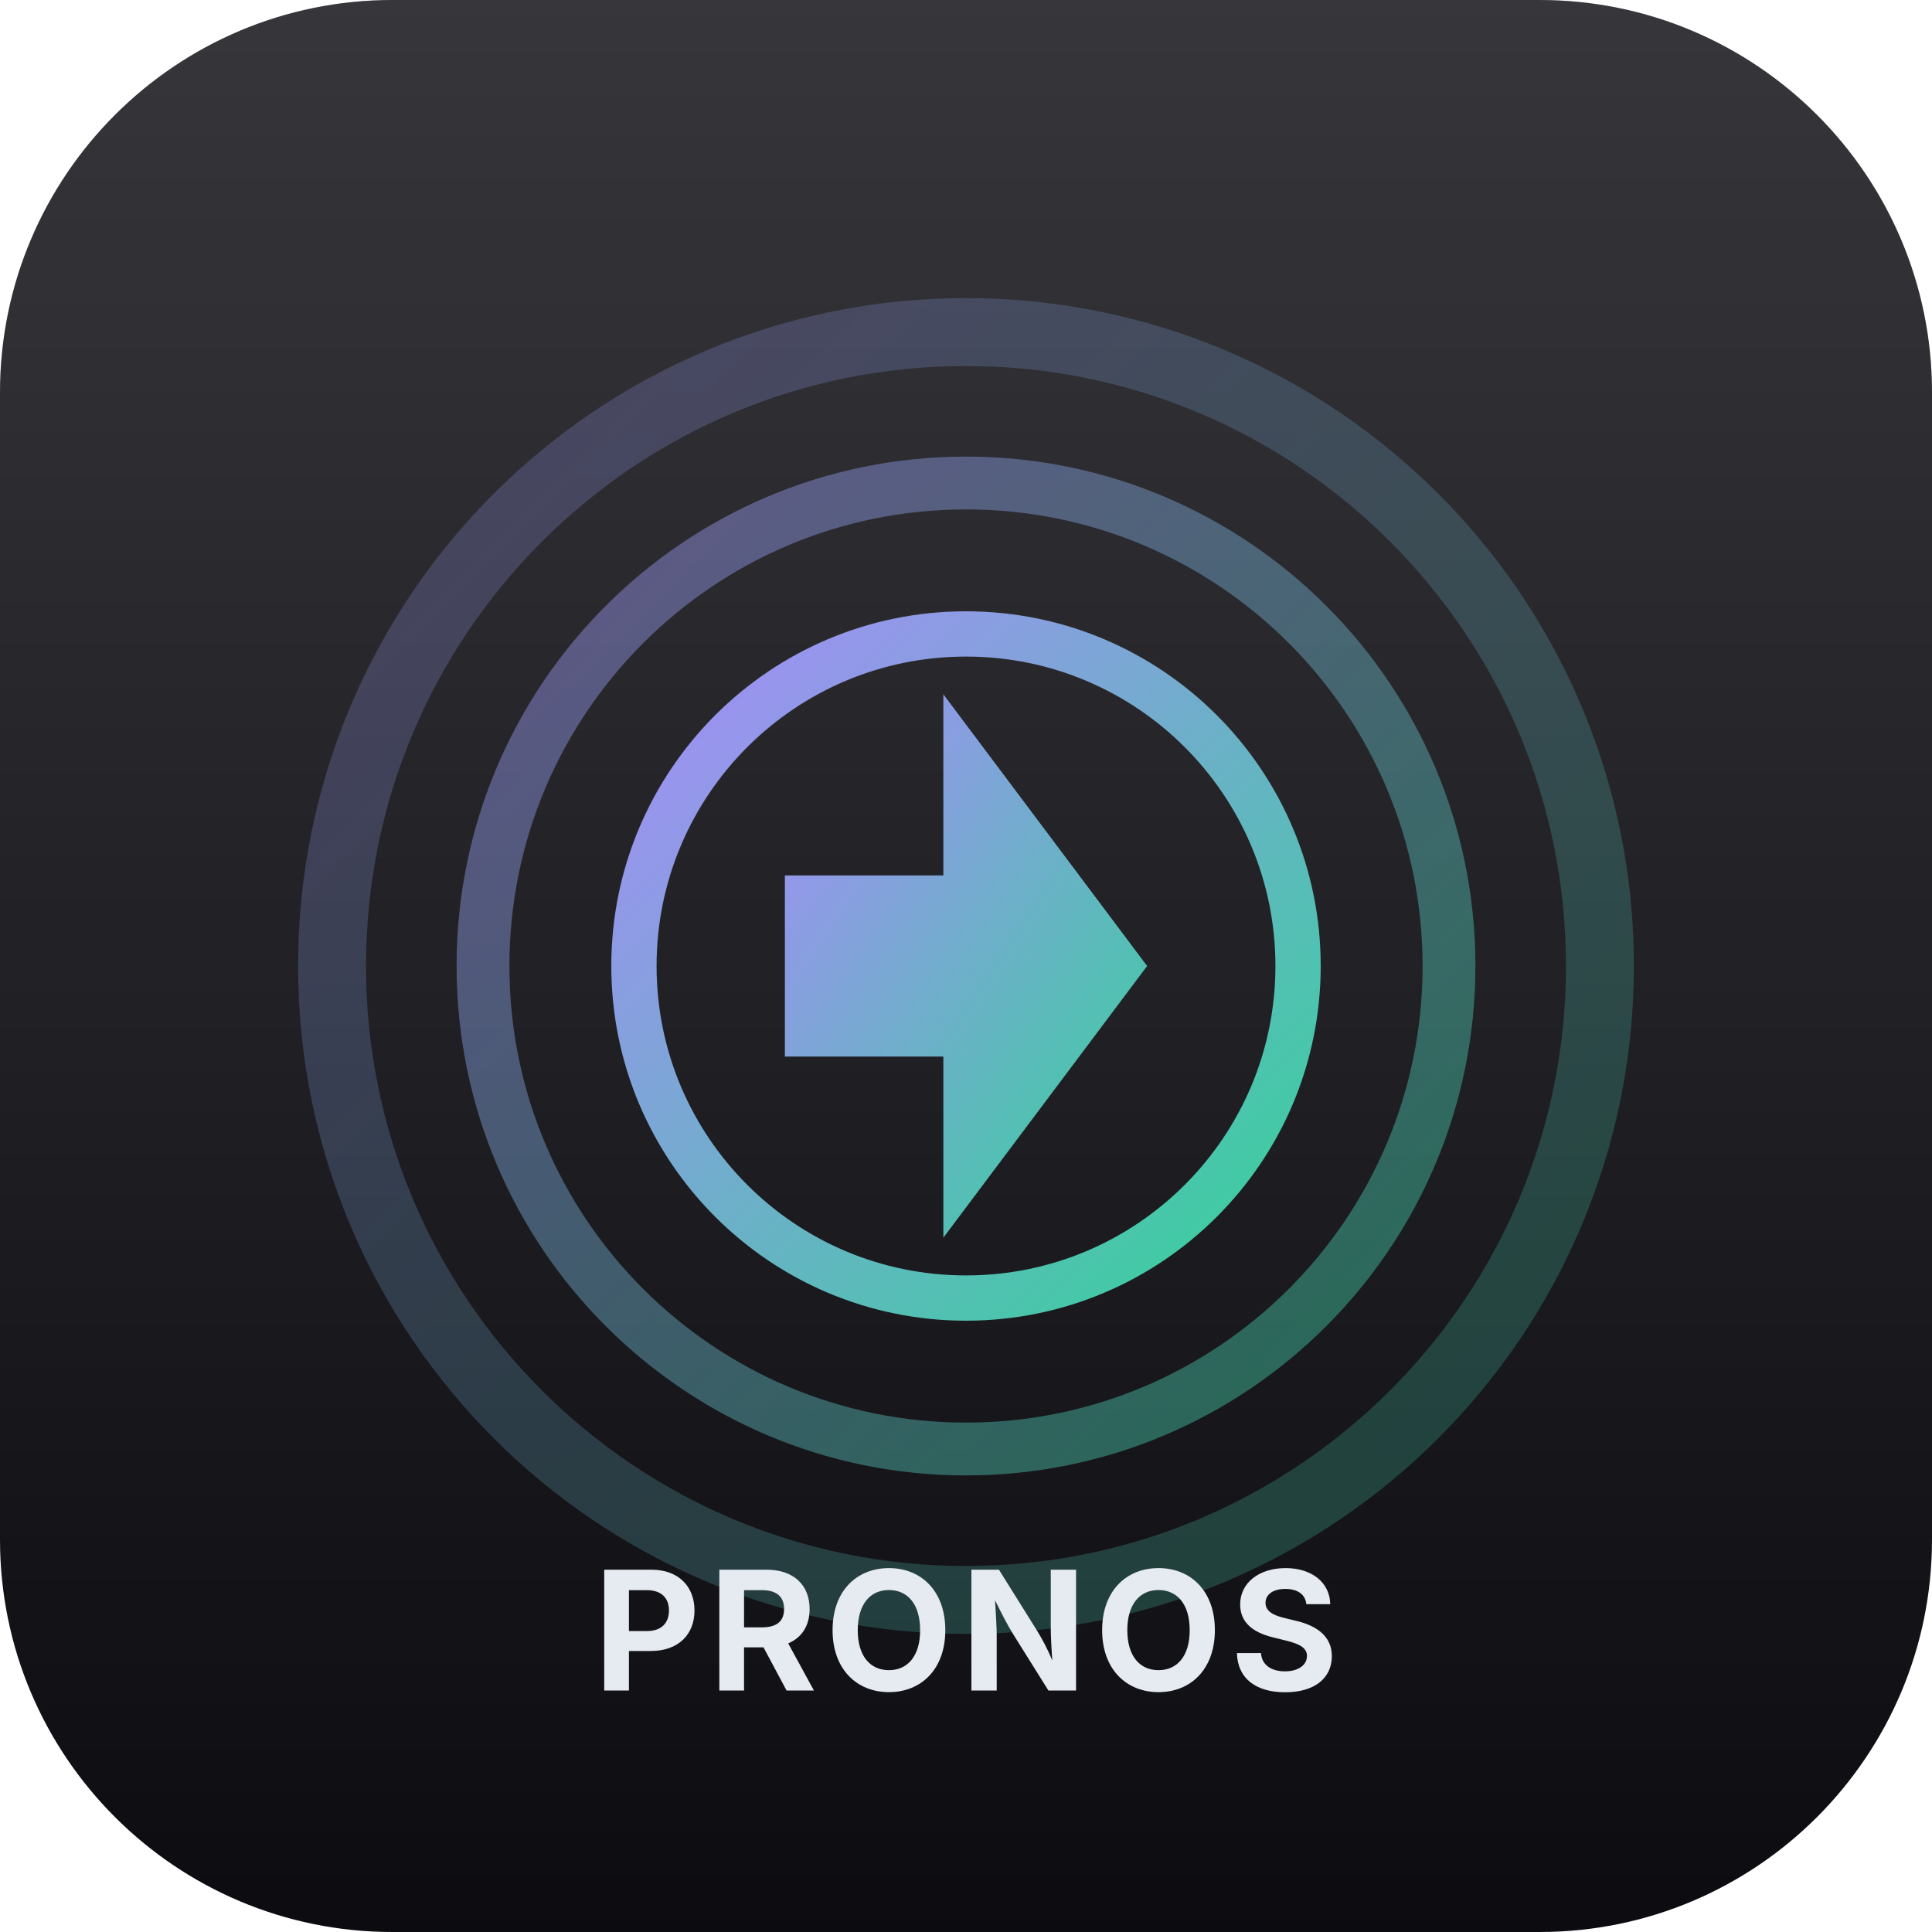
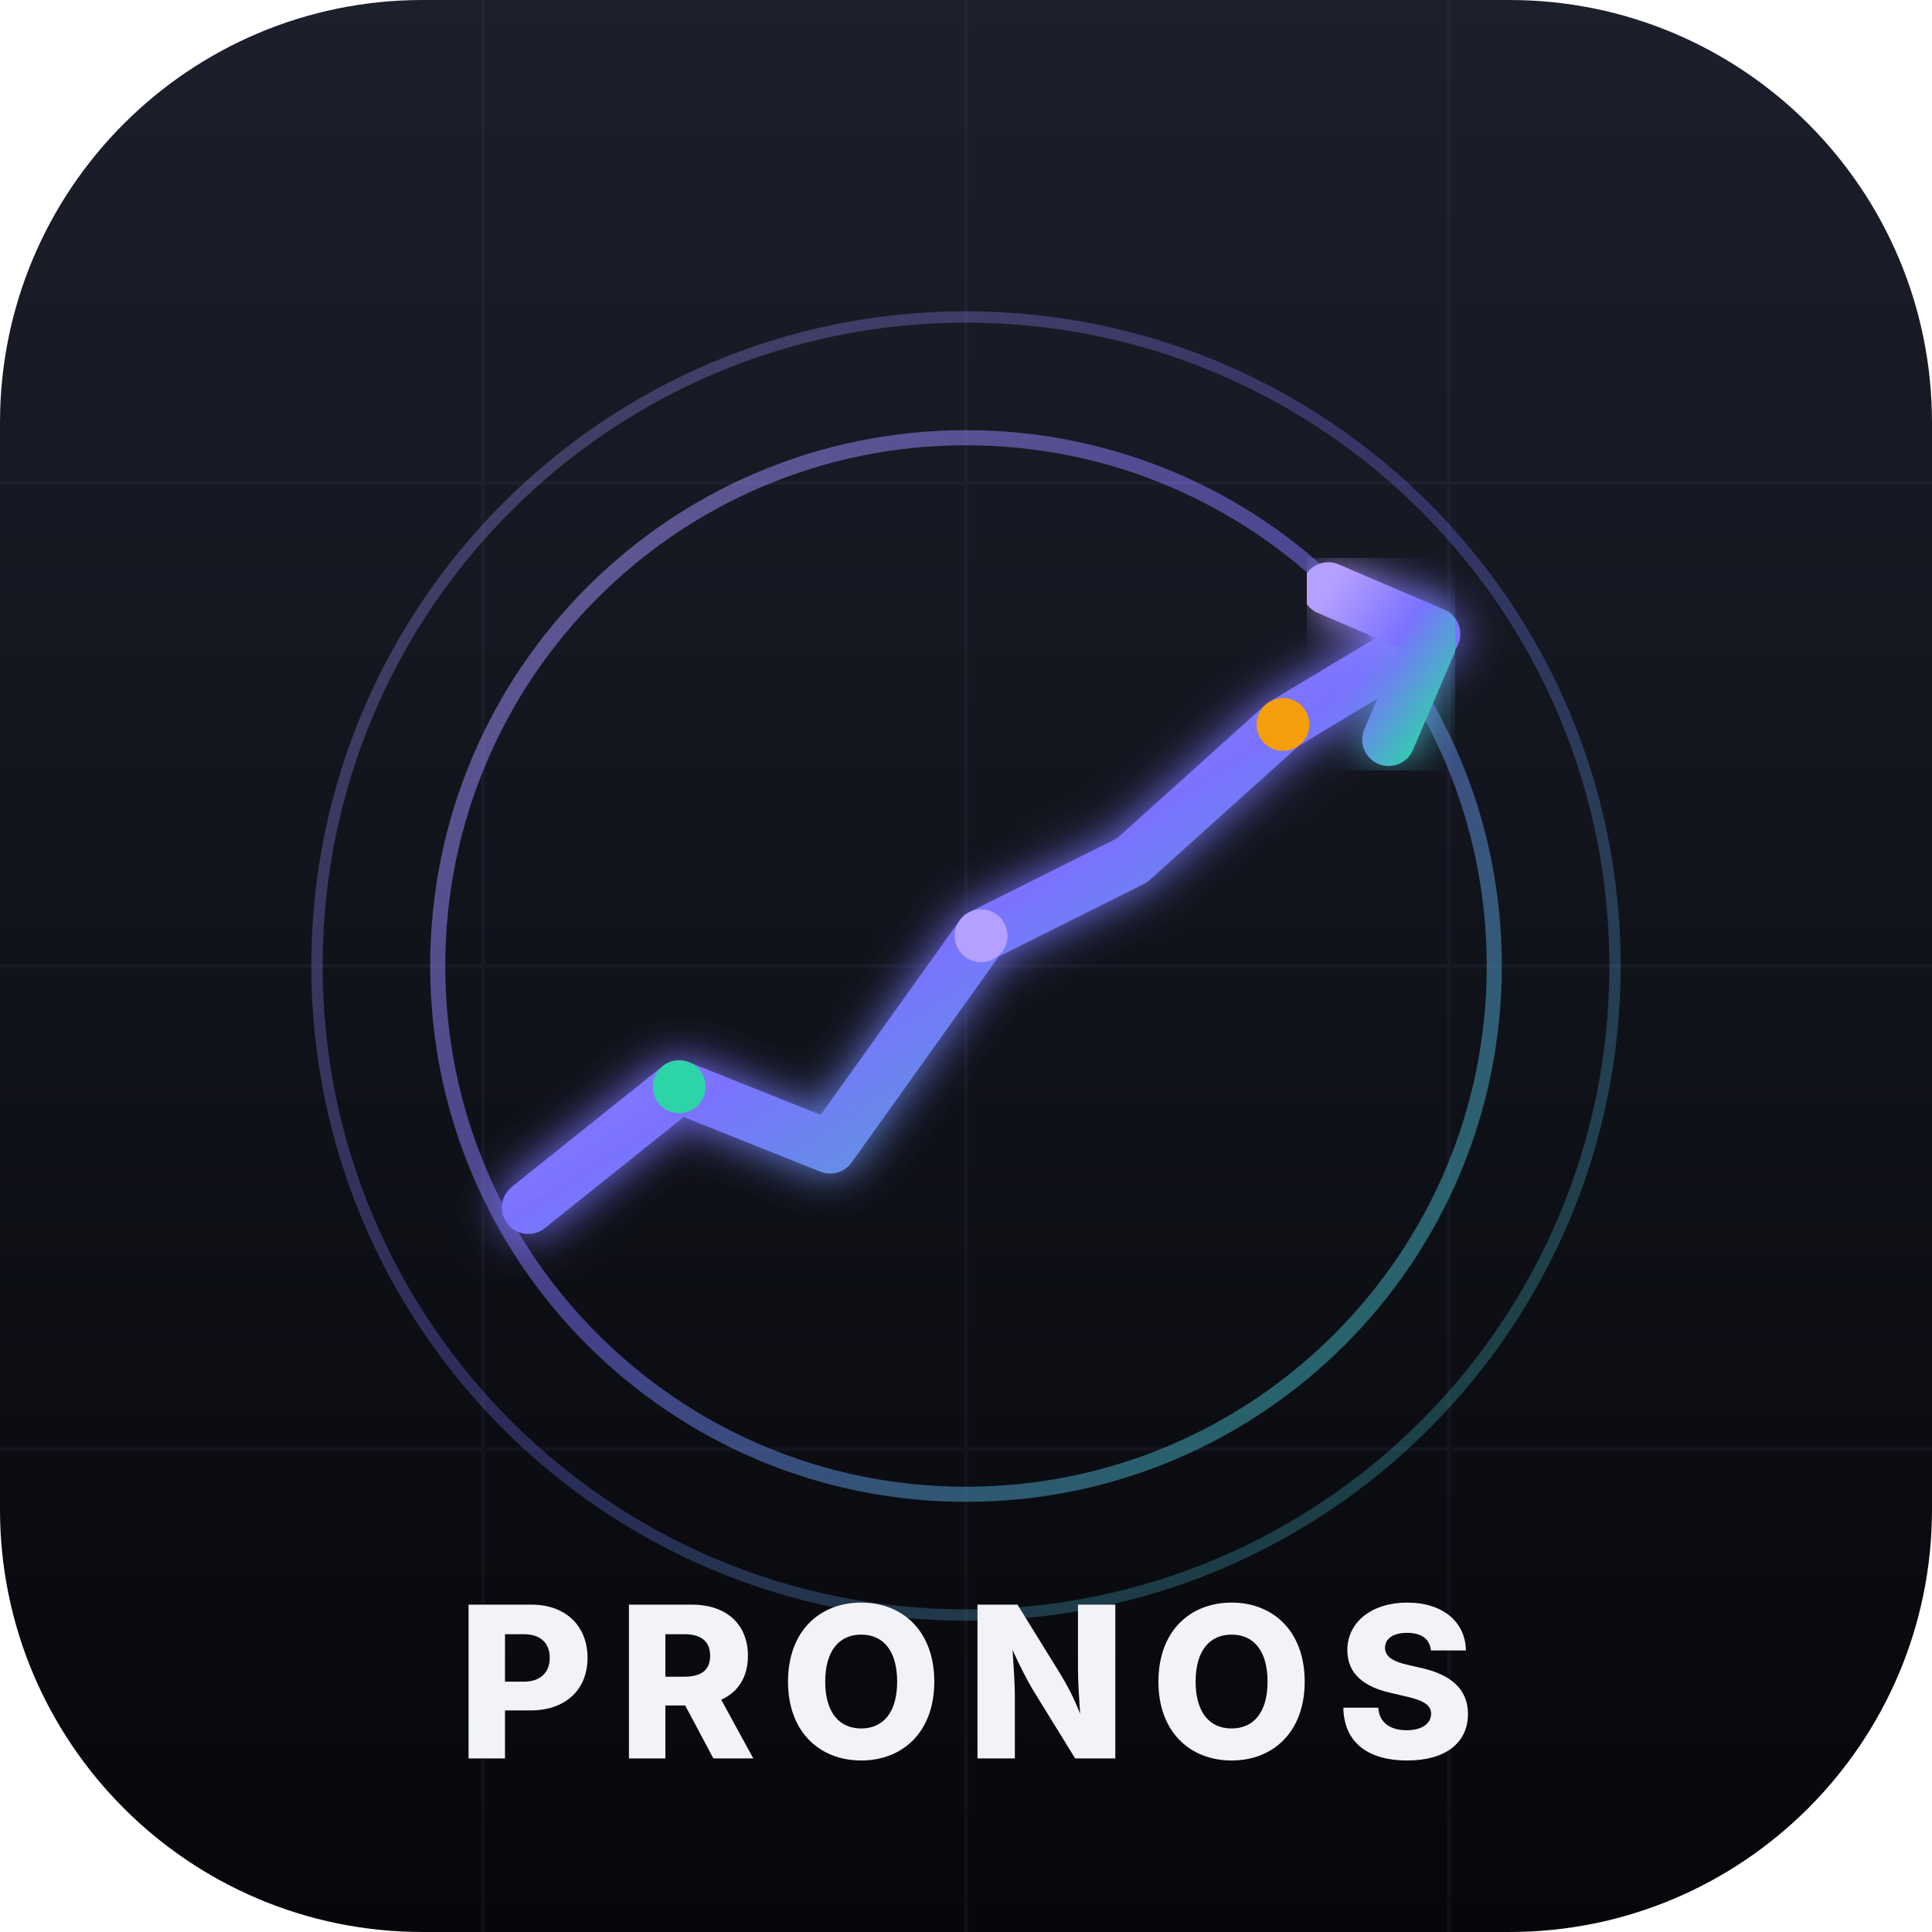
- <svg xmlns="http://www.w3.org/2000/svg" viewBox="0 0 512 512">
+ <svg xmlns="http://www.w3.org/2000/svg" viewBox="0 0 512 512" role="img" aria-label="Logo Pronos data-driven">
  <defs>
-     <linearGradient id="g" x1="0" y1="0" x2="1" y2="1">
-       <stop offset="0%" stop-color="#a78bfa" />
-       <stop offset="100%" stop-color="#34d399" />
+     <linearGradient id="brand-grad" x1="0" y1="0" x2="1" y2="1">
+       <stop offset="0%" stop-color="#b6a0ff" />
+       <stop offset="50%" stop-color="#7a72ff" />
+       <stop offset="100%" stop-color="#2dd4a8" />
    </linearGradient>
-     <linearGradient id="gl" x1="0" y1="0" x2="0" y2="1">
-       <stop offset="0%" stop-color="#ffffff" stop-opacity=".18" />
-       <stop offset="100%" stop-color="#ffffff" stop-opacity="0" />
+     <linearGradient id="bg-glow" x1="0" y1="0" x2="0" y2="1">
+       <stop offset="0%" stop-color="#1c1f2c" stop-opacity="1" />
+       <stop offset="100%" stop-color="#06070a" stop-opacity="1" />
    </linearGradient>
+     <linearGradient id="accent-line" x1="0" y1="0" x2="1" y2="0">
+       <stop offset="0%" stop-color="#2dd4a8" stop-opacity=".0" />
+       <stop offset="50%" stop-color="#2dd4a8" stop-opacity=".7" />
+       <stop offset="100%" stop-color="#2dd4a8" stop-opacity=".0" />
+     </linearGradient>
+     <filter id="glow" x="-20%" y="-20%" width="140%" height="140%">
+       <feGaussianBlur stdDeviation="6" result="b" />
+       <feMerge>
+         <feMergeNode in="b" />
+         <feMergeNode in="SourceGraphic" />
+       </feMerge>
+     </filter>
  </defs>
-   <rect width="512" height="512" rx="104" fill="#0b0b10" />
-   <rect x="0" y="0" width="512" height="512" rx="104" fill="url(#gl)" />
+   <rect width="512" height="512" rx="112" fill="url(#bg-glow)" />
+   <g opacity=".05" stroke="#b6a0ff" stroke-width="1">
+     <line x1="0" y1="128" x2="512" y2="128" />
+     <line x1="0" y1="256" x2="512" y2="256" />
+     <line x1="0" y1="384" x2="512" y2="384" />
+     <line x1="128" y1="0" x2="128" y2="512" />
+     <line x1="256" y1="0" x2="256" y2="512" />
+     <line x1="384" y1="0" x2="384" y2="512" />
+   </g>
  <g transform="translate(256 256)">
-     <circle r="168" fill="none" stroke="url(#g)" stroke-width="18" opacity=".25" />
-     <circle r="128" fill="none" stroke="url(#g)" stroke-width="14" opacity=".45" />
-     <circle r="88" fill="none" stroke="url(#g)" stroke-width="12" />
-     <polygon points="-6,-72 48,0 -6,72 -6,24 -48,24 -48,-24 -6,-24" fill="url(#g)" />
+     <circle r="172" fill="none" stroke="url(#brand-grad)" stroke-width="3" opacity=".30" />
+     <circle r="140" fill="none" stroke="url(#brand-grad)" stroke-width="4" opacity=".50" />
+     <path d="M -116 64 L -76 32 L -36 48 L 4 -8 L 44 -28 L 84 -64 L 124 -88" fill="none" stroke="url(#brand-grad)" stroke-width="14" stroke-linecap="round" stroke-linejoin="round" filter="url(#glow)" />
+     <path d="M 124 -88 L 96 -100 M 124 -88 L 112 -60" fill="none" stroke="url(#brand-grad)" stroke-width="14" stroke-linecap="round" stroke-linejoin="round" filter="url(#glow)" />
+     <circle cx="-76" cy="32" r="7" fill="#2dd4a8" />
+     <circle cx="4" cy="-8" r="7" fill="#b6a0ff" />
+     <circle cx="84" cy="-64" r="7" fill="#f59e0b" />
  </g>
-   <text x="256" y="448" text-anchor="middle" fill="#e6ebf2" font-family="system-ui, -apple-system, 'Segoe UI', sans-serif" font-size="44" font-weight="700" letter-spacing="2">PRONOS</text>
+   <line x1="80" y1="80" x2="432" y2="80" stroke="url(#accent-line)" stroke-width="2" />
+   <text x="256" y="466" text-anchor="middle" fill="#f1f3f9" font-family="system-ui, -apple-system, 'Segoe UI', sans-serif" font-size="56" font-weight="800" letter-spacing="6">PRONOS</text>
</svg>
